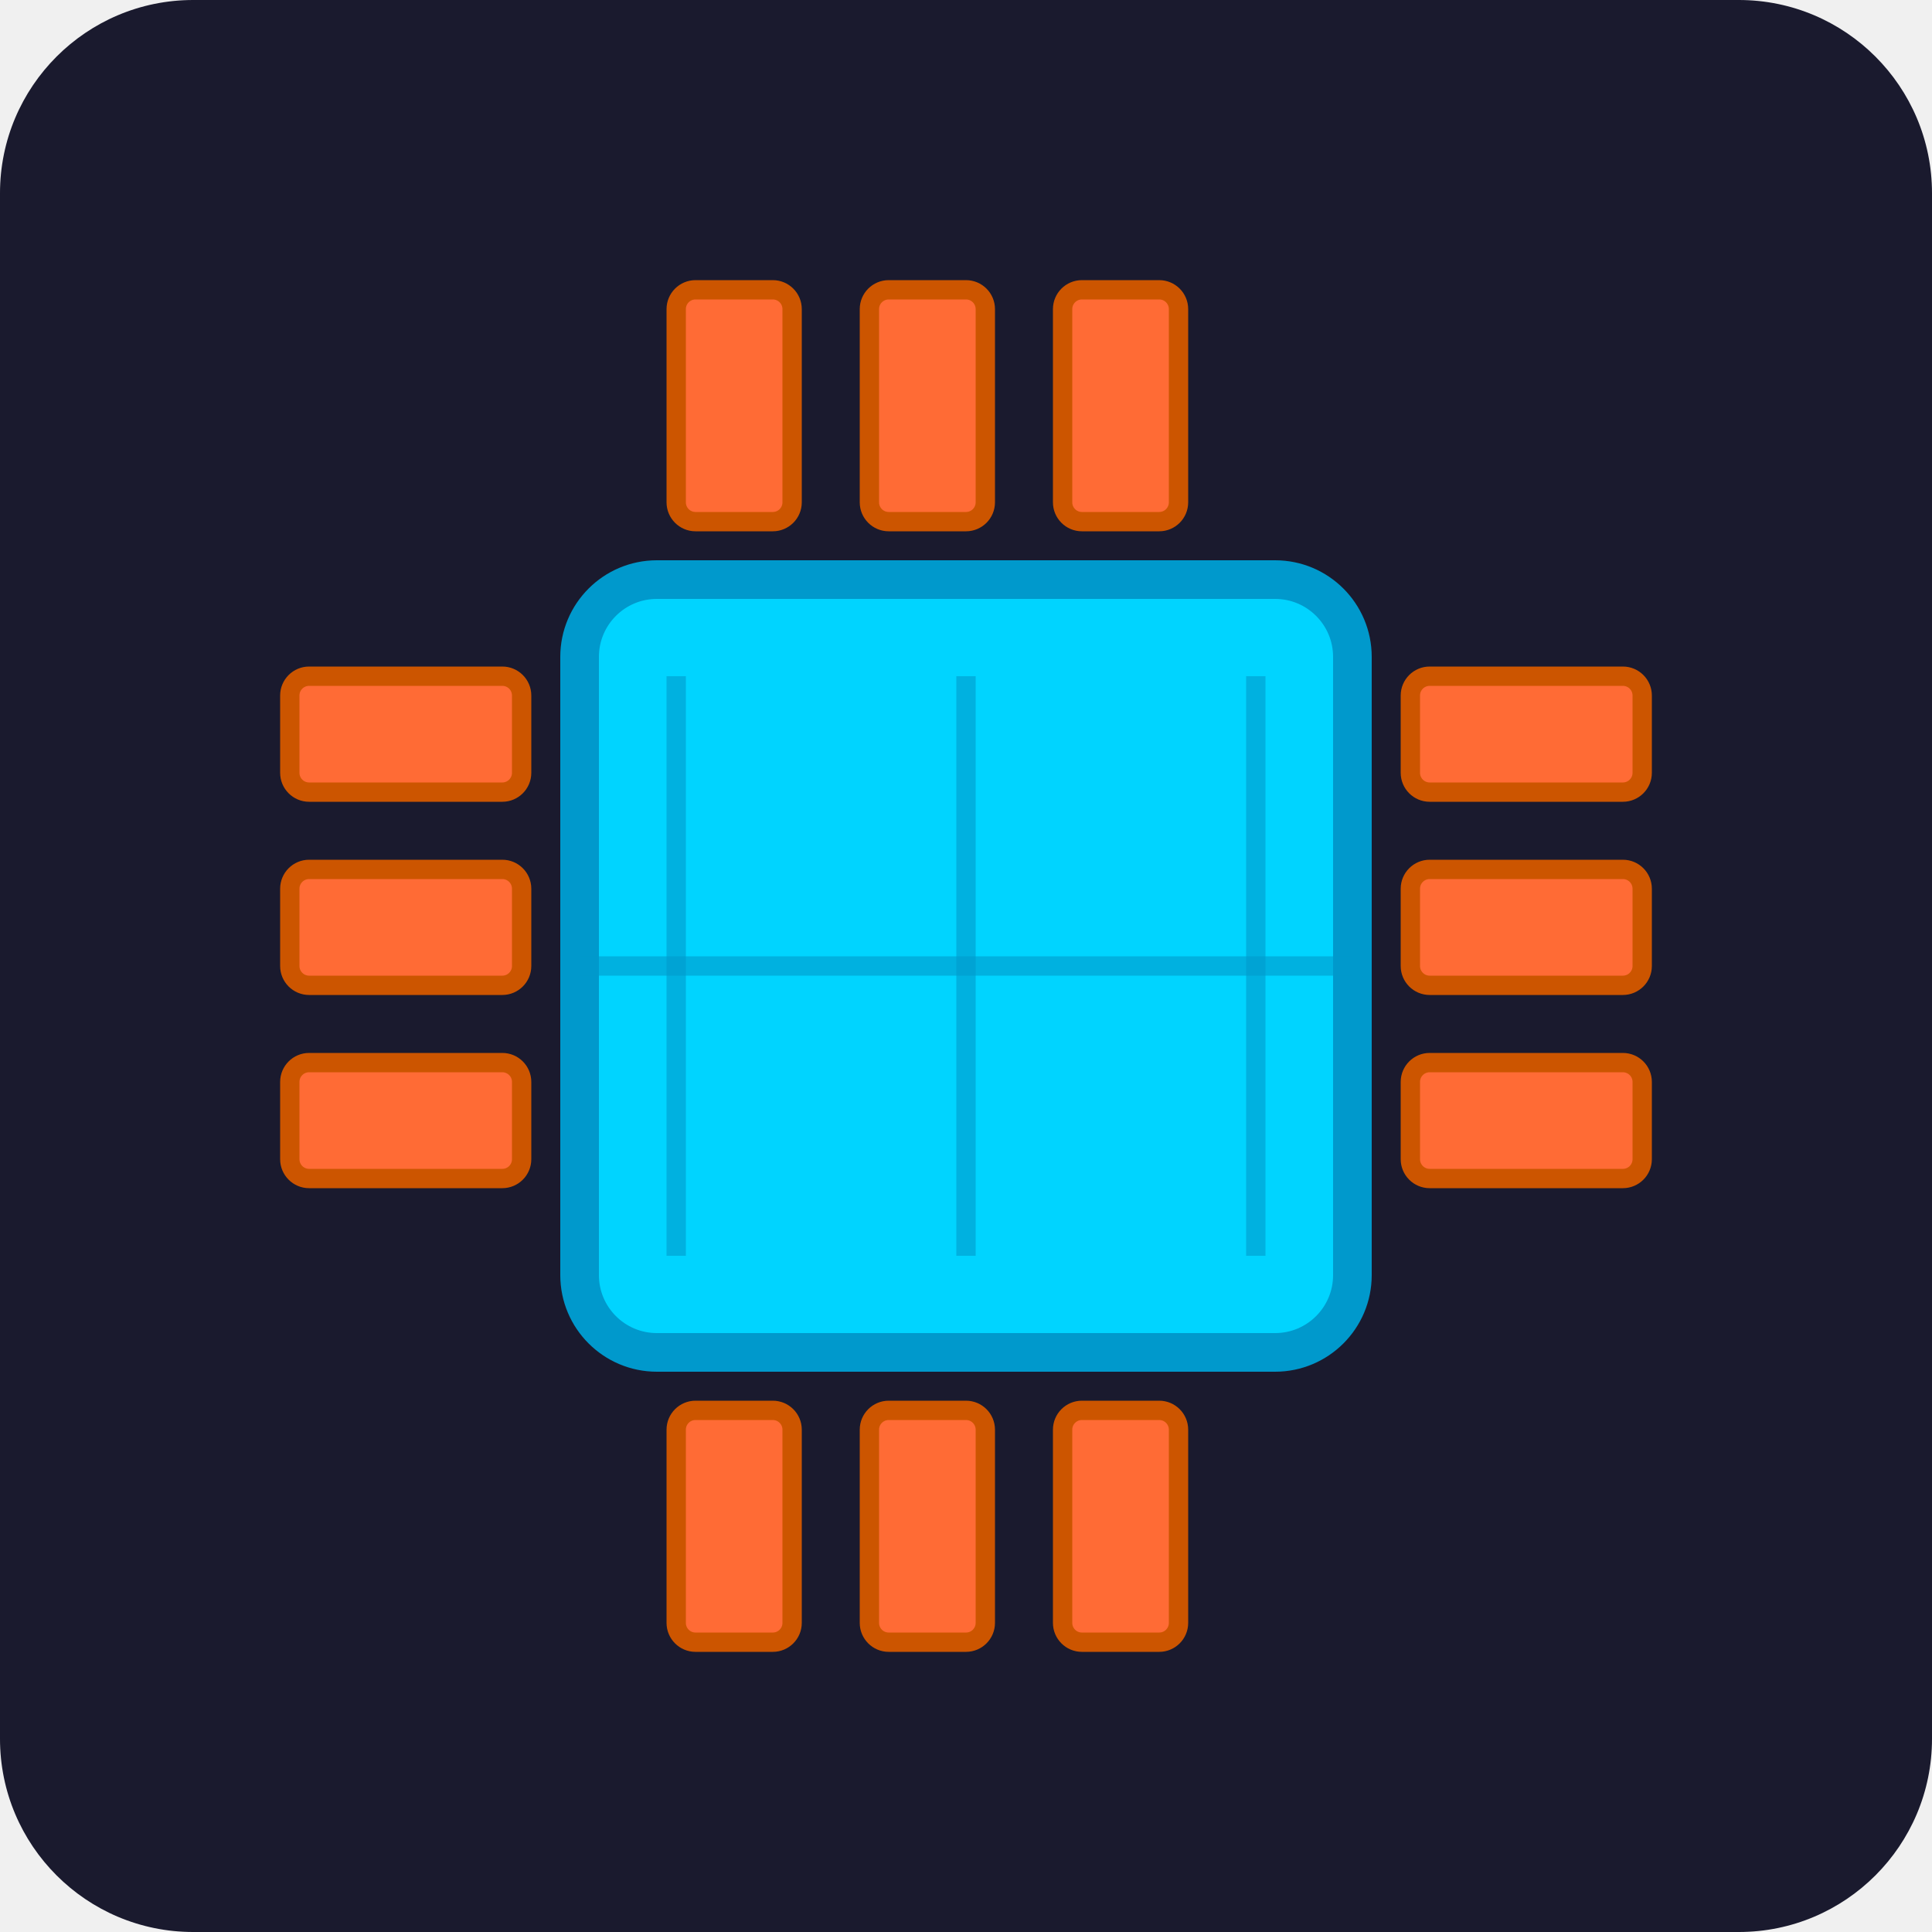
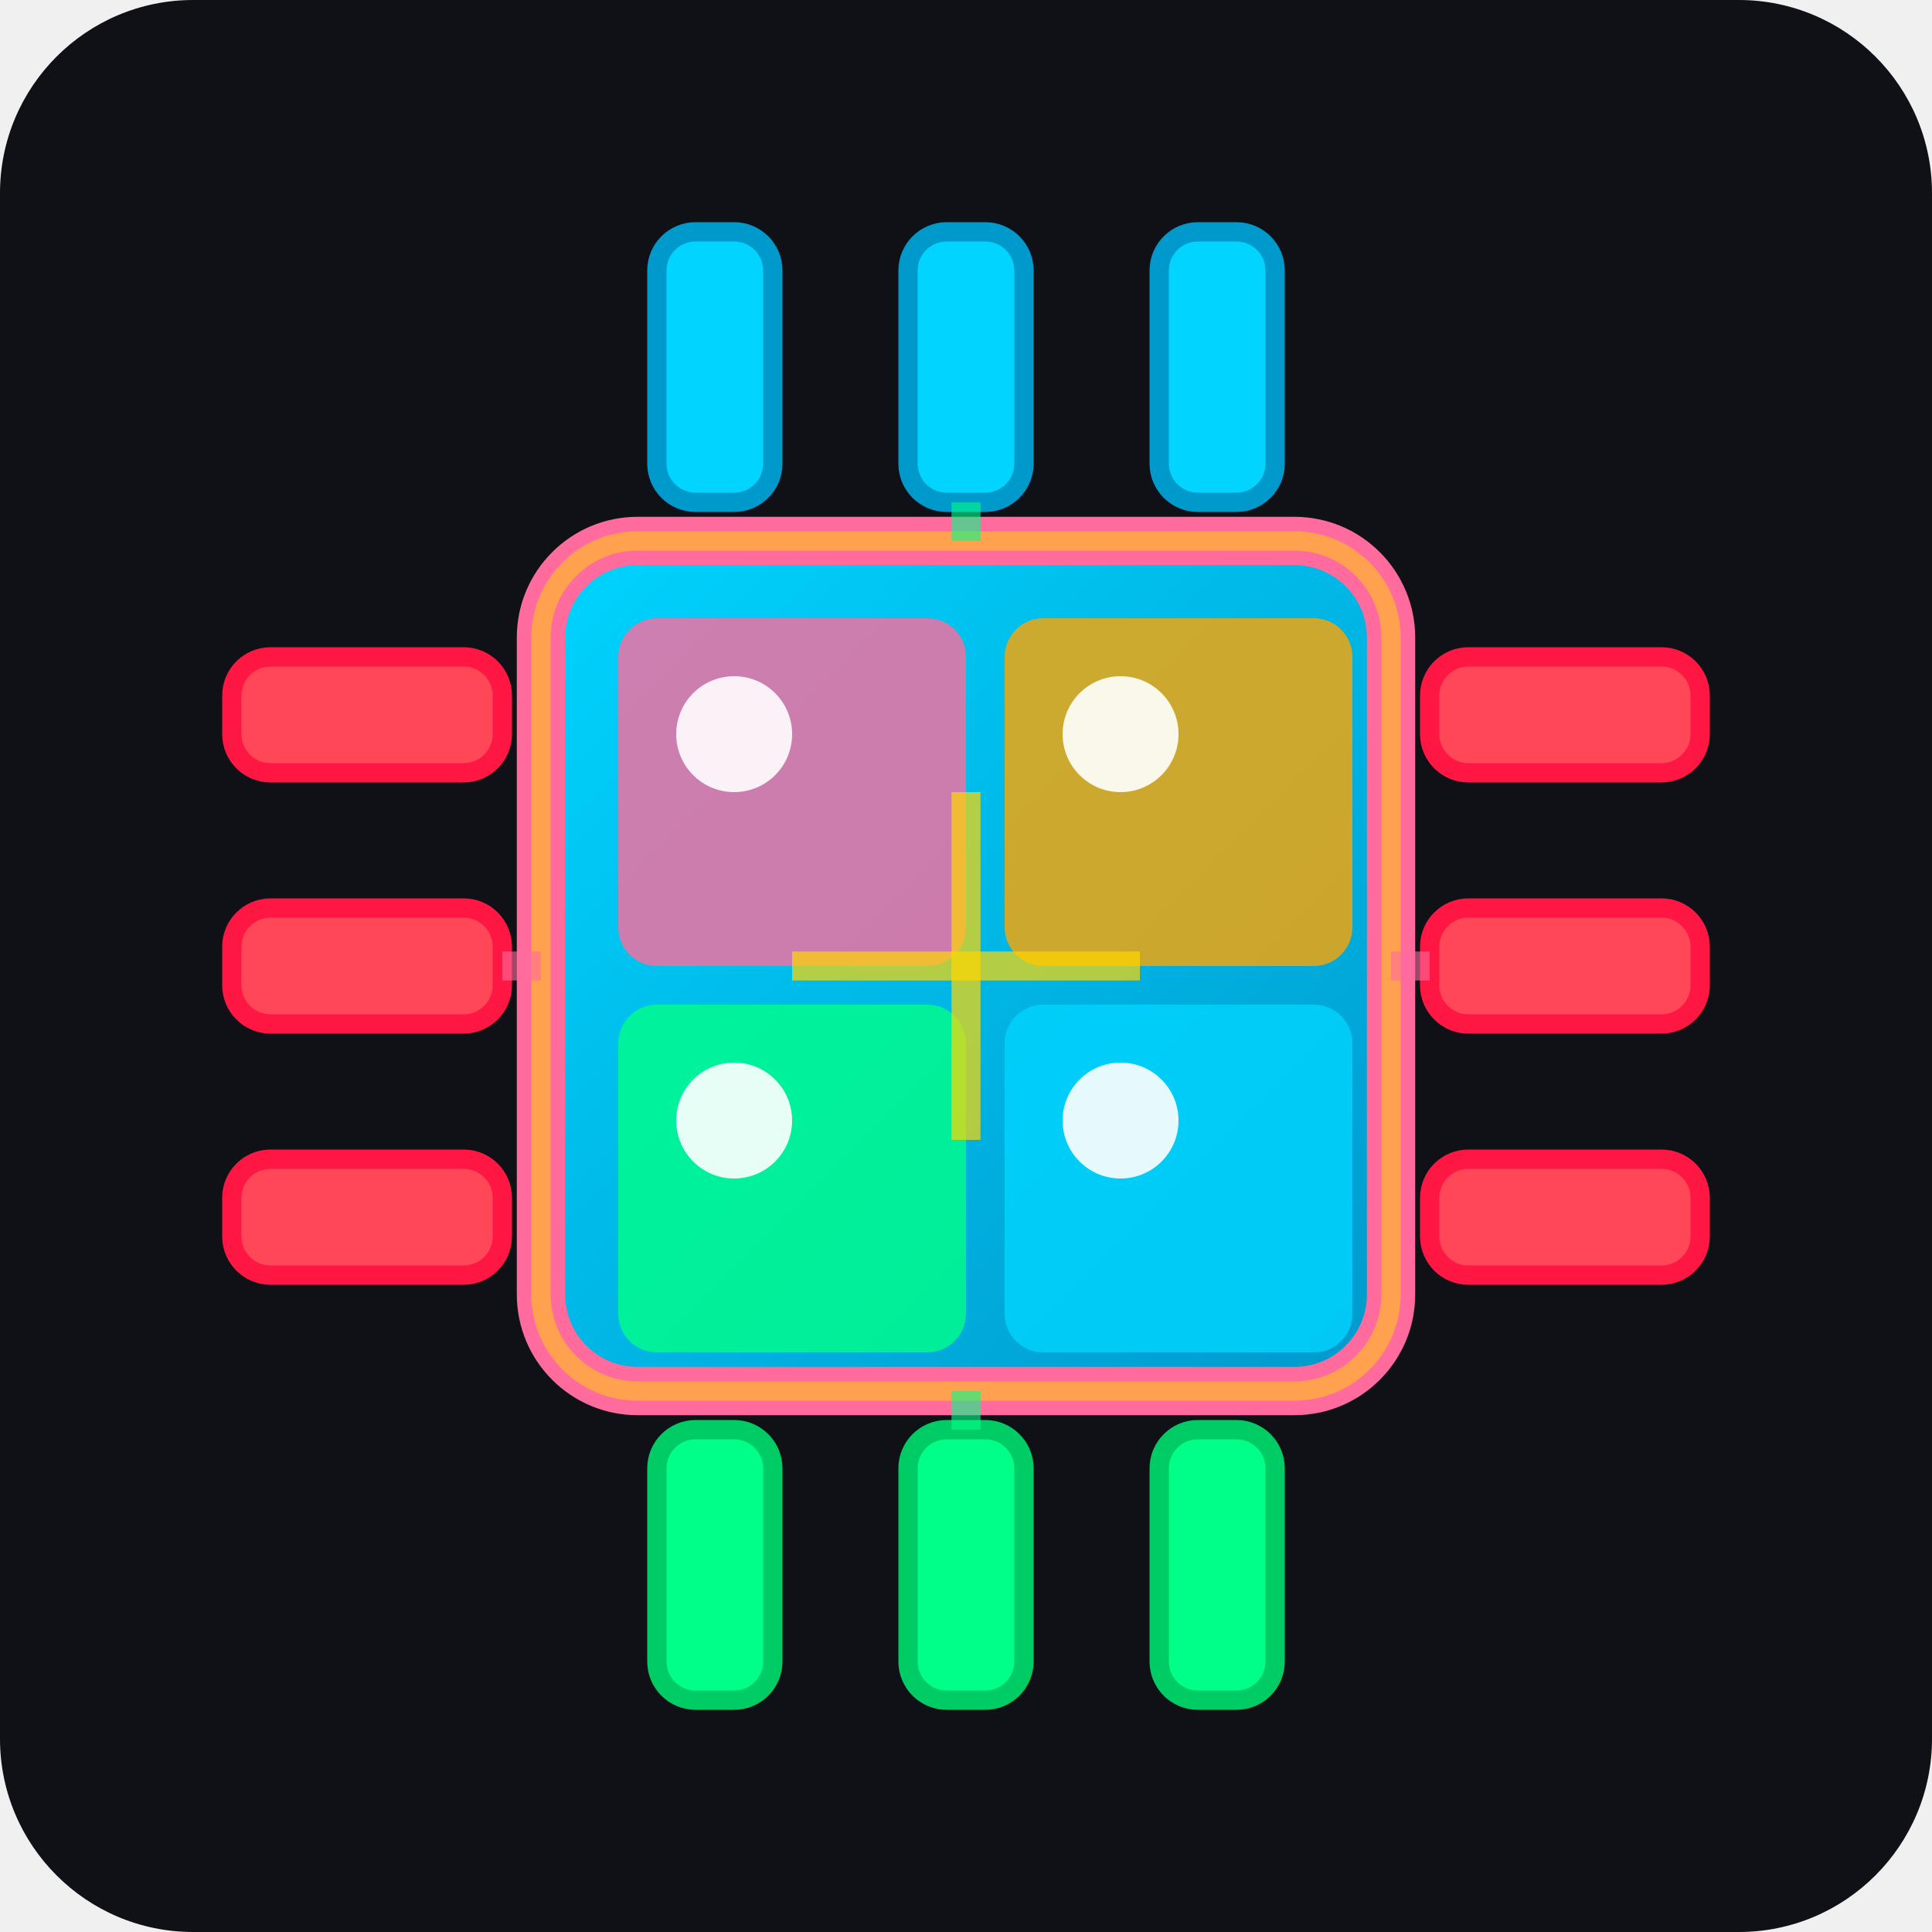
<svg xmlns="http://www.w3.org/2000/svg" viewBox="0 0 100 100">
-   <rect width="100" height="100" fill="#1a1a2e" rx="10" />
-   <rect x="30" y="30" width="40" height="40" fill="#00d4ff" stroke="#0099cc" stroke-width="2" rx="4" />
-   <line x1="35" y1="35" x2="35" y2="65" stroke="#0099cc" stroke-width="1" opacity="0.6" />
-   <line x1="50" y1="35" x2="50" y2="65" stroke="#0099cc" stroke-width="1" opacity="0.6" />
-   <line x1="65" y1="35" x2="65" y2="65" stroke="#0099cc" stroke-width="1" opacity="0.6" />
-   <line x1="30" y1="50" x2="70" y2="50" stroke="#0099cc" stroke-width="1" opacity="0.6" />
-   <rect x="15" y="35" width="12" height="6" fill="#ff6b35" stroke="#cc5500" stroke-width="1" rx="1" />
-   <rect x="15" y="45" width="12" height="6" fill="#ff6b35" stroke="#cc5500" stroke-width="1" rx="1" />
-   <rect x="15" y="55" width="12" height="6" fill="#ff6b35" stroke="#cc5500" stroke-width="1" rx="1" />
-   <rect x="73" y="35" width="12" height="6" fill="#ff6b35" stroke="#cc5500" stroke-width="1" rx="1" />
-   <rect x="73" y="45" width="12" height="6" fill="#ff6b35" stroke="#cc5500" stroke-width="1" rx="1" />
-   <rect x="73" y="55" width="12" height="6" fill="#ff6b35" stroke="#cc5500" stroke-width="1" rx="1" />
-   <rect x="35" y="15" width="6" height="12" fill="#ff6b35" stroke="#cc5500" stroke-width="1" rx="1" />
-   <rect x="45" y="15" width="6" height="12" fill="#ff6b35" stroke="#cc5500" stroke-width="1" rx="1" />
-   <rect x="55" y="15" width="6" height="12" fill="#ff6b35" stroke="#cc5500" stroke-width="1" rx="1" />
-   <rect x="35" y="73" width="6" height="12" fill="#ff6b35" stroke="#cc5500" stroke-width="1" rx="1" />
-   <rect x="45" y="73" width="6" height="12" fill="#ff6b35" stroke="#cc5500" stroke-width="1" rx="1" />
-   <rect x="55" y="73" width="6" height="12" fill="#ff6b35" stroke="#cc5500" stroke-width="1" rx="1" />
+   <defs>
+     <linearGradient id="cpuGradient" x1="0%" y1="0%" x2="100%" y2="100%">
+       <stop offset="0%" style="stop-color:#00d4ff;stop-opacity:1" />
+       <stop offset="100%" style="stop-color:#0099cc;stop-opacity:1" />
+     </linearGradient>
+     <radialGradient id="glowGradient" cx="50%" cy="50%" r="50%">
+       <stop offset="0%" style="stop-color:#ff6b9d;stop-opacity:0.8" />
+       <stop offset="100%" style="stop-color:#c44569;stop-opacity:0.2" />
+     </radialGradient>
+   </defs>
+   <circle cx="50" cy="50" r="48" fill="url(#glowGradient)" opacity="0.6" />
+   <rect width="100" height="100" fill="#0f1117" rx="10" />
+   <rect x="28" y="28" width="44" height="44" fill="url(#cpuGradient)" stroke="#ff6b9d" stroke-width="2.5" rx="5" />
+   <rect x="28" y="28" width="44" height="44" fill="none" stroke="#ffd700" stroke-width="1" rx="5" opacity="0.5" />
+   <rect x="32" y="32" width="18" height="18" fill="#ff6b9d" opacity="0.8" rx="2" />
+   <rect x="52" y="32" width="18" height="18" fill="#ffa500" opacity="0.8" rx="2" />
+   <rect x="32" y="52" width="18" height="18" fill="#00ff88" opacity="0.8" rx="2" />
+   <rect x="52" y="52" width="18" height="18" fill="#00d4ff" opacity="0.8" rx="2" />
+   <circle cx="38" cy="38" r="3" fill="#ffffff" opacity="0.9" />
+   <circle cx="58" cy="38" r="3" fill="#ffffff" opacity="0.9" />
+   <circle cx="38" cy="58" r="3" fill="#ffffff" opacity="0.9" />
+   <circle cx="58" cy="58" r="3" fill="#ffffff" opacity="0.9" />
+   <line x1="50" y1="41" x2="50" y2="59" stroke="#ffd700" stroke-width="1.5" opacity="0.7" />
+   <line x1="41" y1="50" x2="59" y2="50" stroke="#ffd700" stroke-width="1.5" opacity="0.7" />
+   <rect x="12" y="34" width="14" height="6" fill="#ff4757" stroke="#ff1744" stroke-width="1" rx="2" />
+   <rect x="12" y="47" width="14" height="6" fill="#ff4757" stroke="#ff1744" stroke-width="1" rx="2" />
+   <rect x="12" y="60" width="14" height="6" fill="#ff4757" stroke="#ff1744" stroke-width="1" rx="2" />
+   <rect x="74" y="34" width="14" height="6" fill="#ff4757" stroke="#ff1744" stroke-width="1" rx="2" />
+   <rect x="74" y="47" width="14" height="6" fill="#ff4757" stroke="#ff1744" stroke-width="1" rx="2" />
+   <rect x="74" y="60" width="14" height="6" fill="#ff4757" stroke="#ff1744" stroke-width="1" rx="2" />
+   <rect x="34" y="12" width="6" height="14" fill="#00d4ff" stroke="#0099cc" stroke-width="1" rx="2" />
+   <rect x="47" y="12" width="6" height="14" fill="#00d4ff" stroke="#0099cc" stroke-width="1" rx="2" />
+   <rect x="60" y="12" width="6" height="14" fill="#00d4ff" stroke="#0099cc" stroke-width="1" rx="2" />
+   <rect x="34" y="74" width="6" height="14" fill="#00ff88" stroke="#00cc66" stroke-width="1" rx="2" />
+   <rect x="47" y="74" width="6" height="14" fill="#00ff88" stroke="#00cc66" stroke-width="1" rx="2" />
+   <rect x="60" y="74" width="6" height="14" fill="#00ff88" stroke="#00cc66" stroke-width="1" rx="2" />
+   <line x1="26" y1="50" x2="28" y2="50" stroke="#ff6b9d" stroke-width="1.5" opacity="0.6" />
+   <line x1="72" y1="50" x2="74" y2="50" stroke="#ff6b9d" stroke-width="1.5" opacity="0.6" />
+   <line x1="50" y1="26" x2="50" y2="28" stroke="#00ff88" stroke-width="1.5" opacity="0.6" />
+   <line x1="50" y1="72" x2="50" y2="74" stroke="#00ff88" stroke-width="1.5" opacity="0.6" />
</svg>
